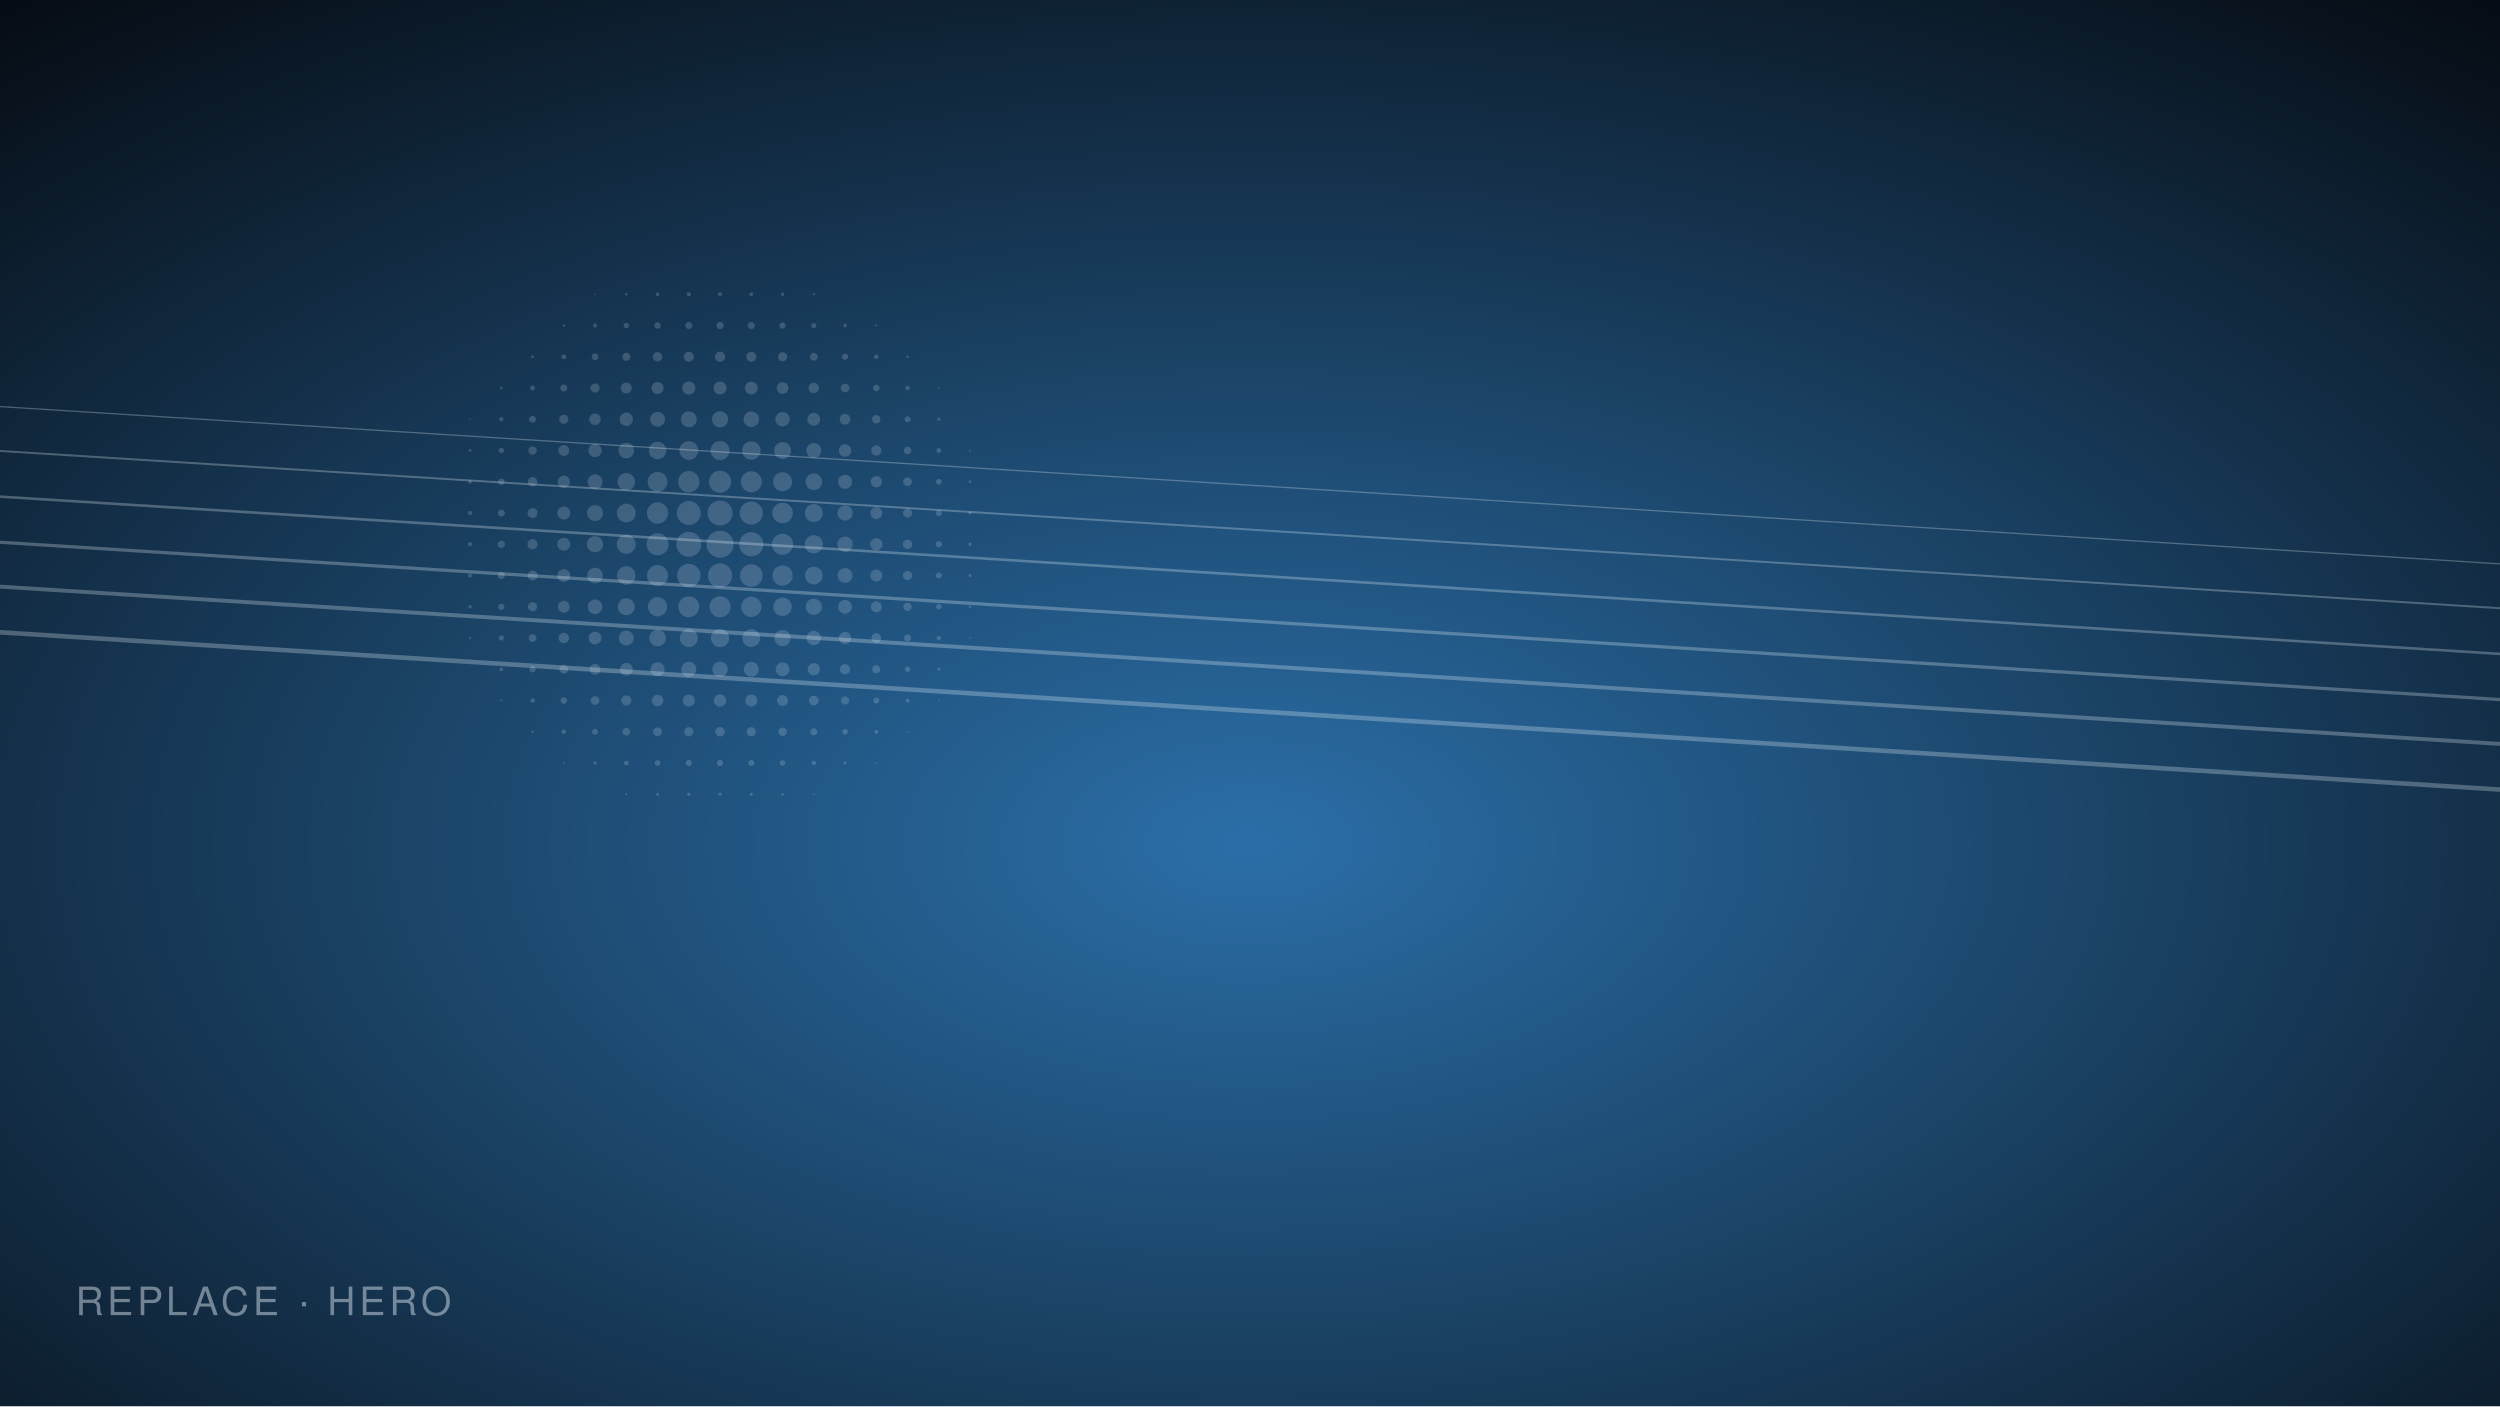
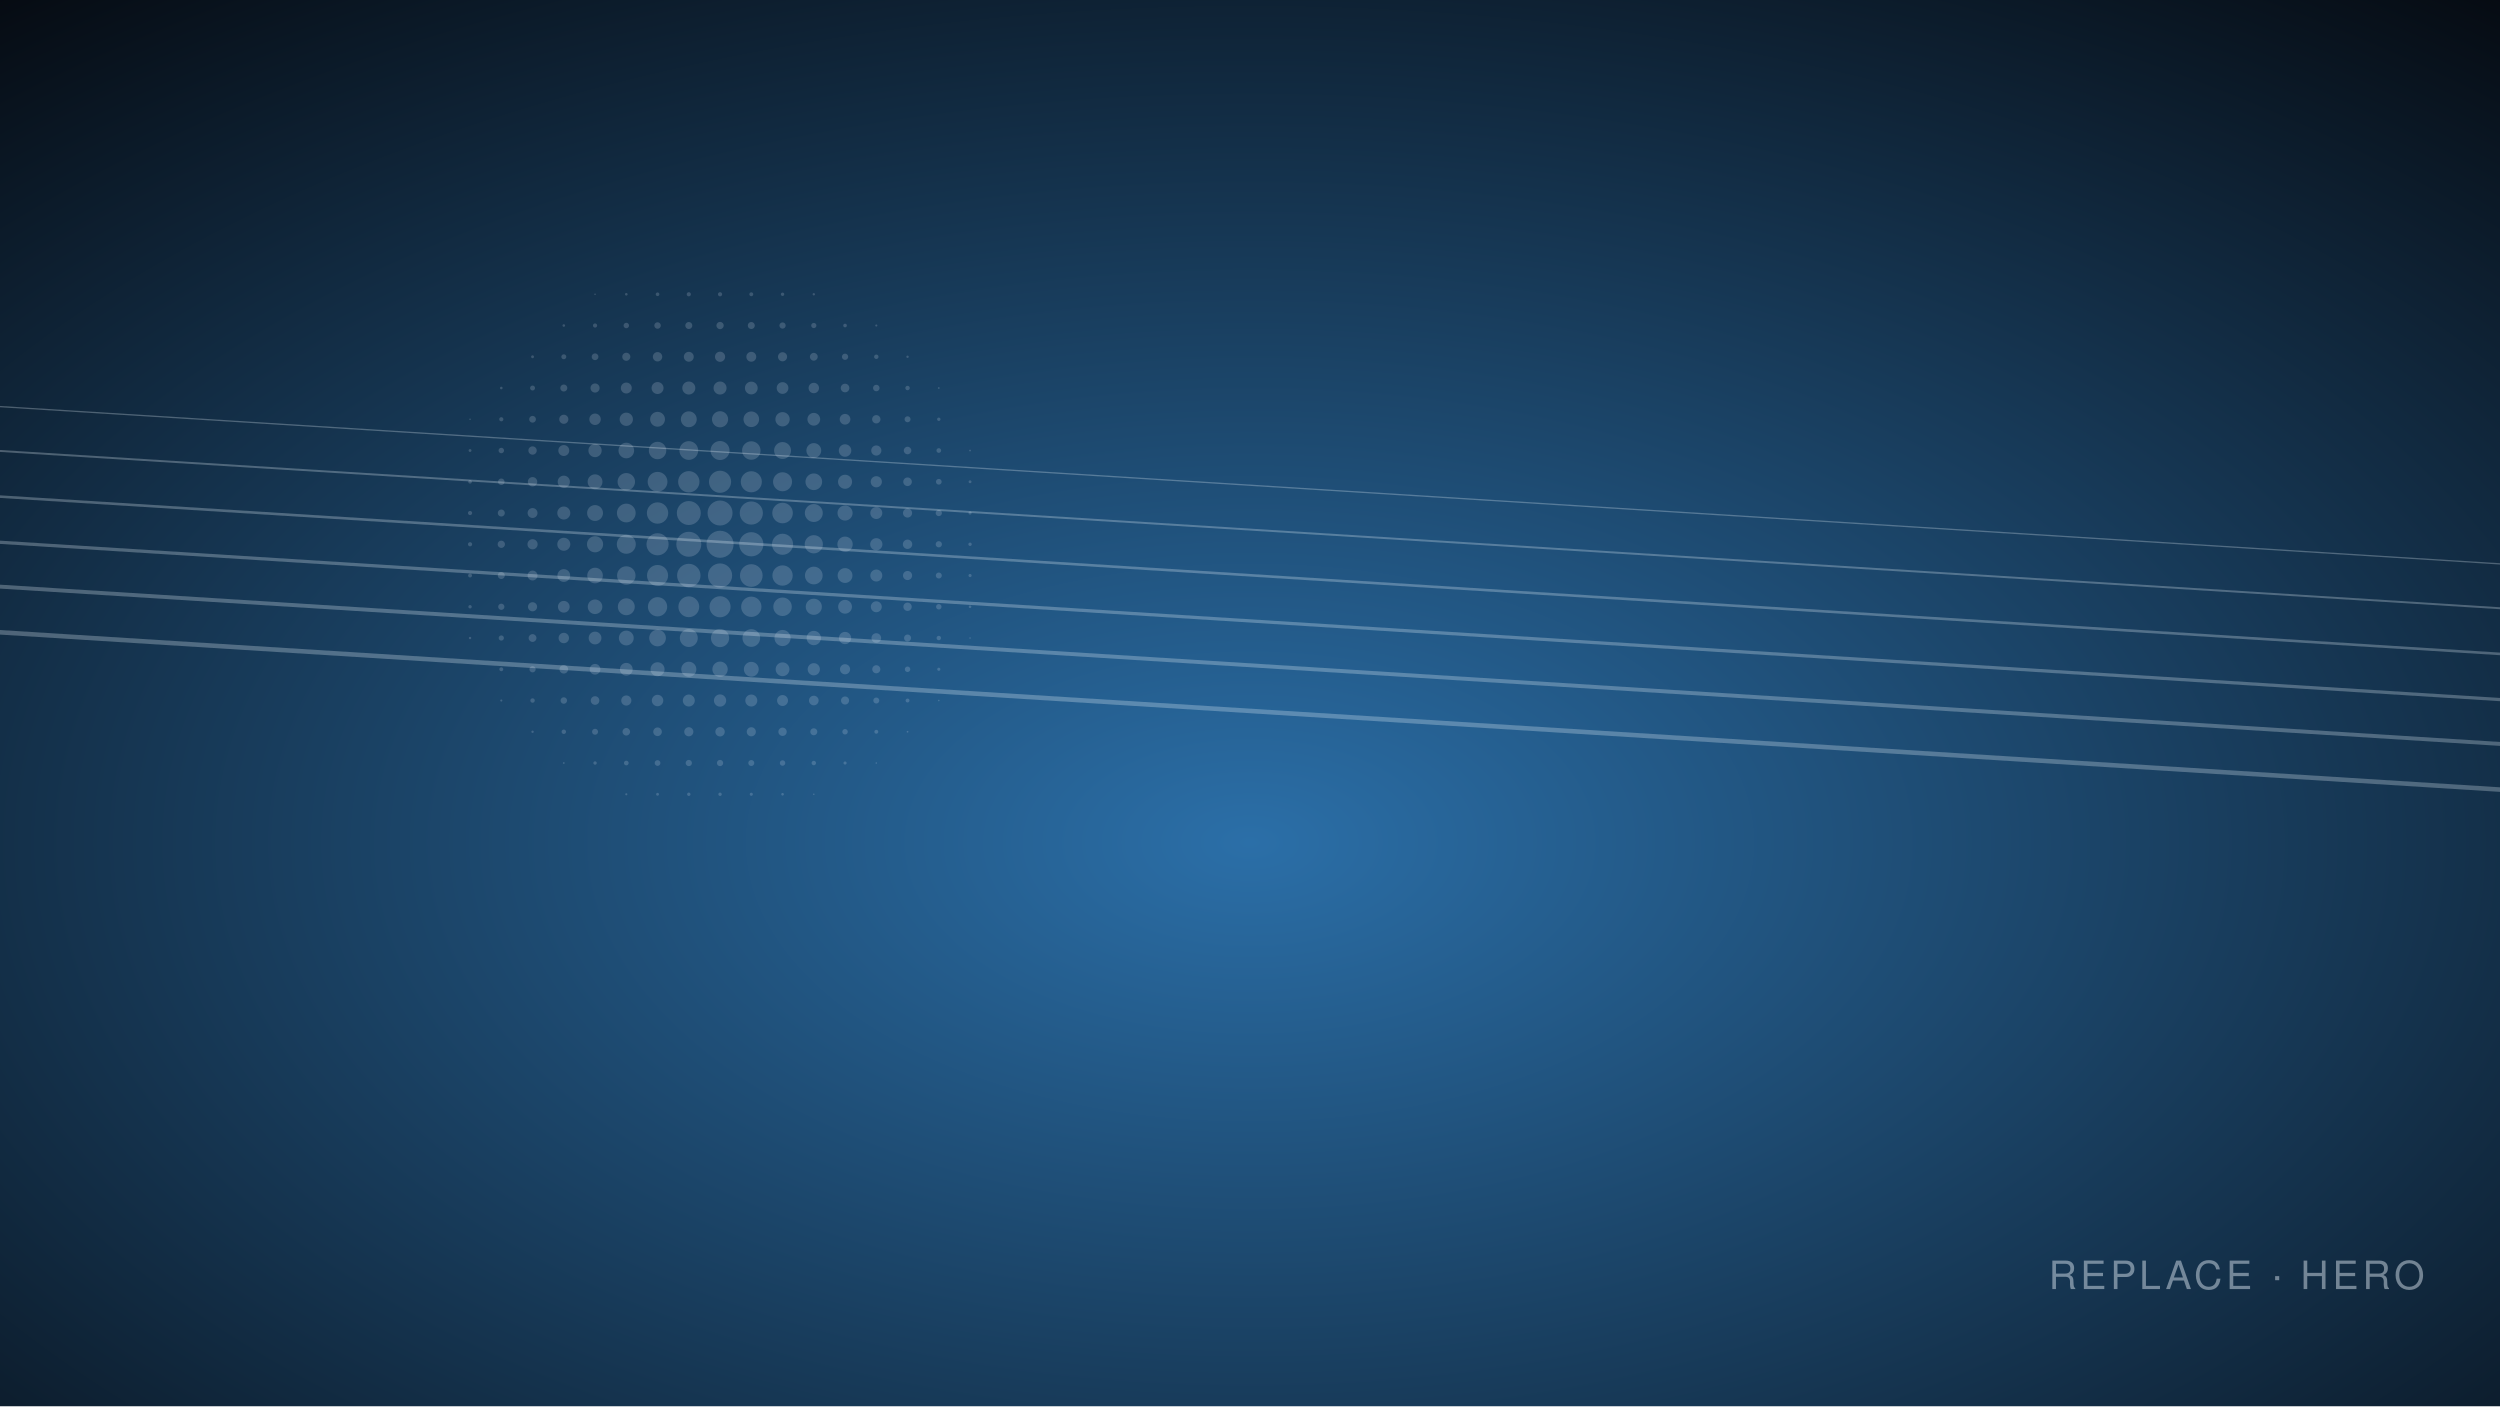
<svg xmlns="http://www.w3.org/2000/svg" viewBox="0 0 1920 1080" width="1920" height="1080">
  <defs>
    <radialGradient id="g" cx="50%" cy="60%" r="80%">
      <stop offset="0" stop-color="#2b6fa8" />
      <stop offset="1" stop-color="#05090f" />
    </radialGradient>
  </defs>
  <rect width="1920" height="1080" fill="url(#g)" />
  <g transform="rotate(3.6 960.0 540.0)" stroke="#eaf3fb" stroke-opacity=".28" fill="none">
    <line x1="-384" y1="373" x2="2304" y2="373" stroke-width="1.0" />
    <line x1="-384" y1="407" x2="2304" y2="407" stroke-width="1.5" />
    <line x1="-384" y1="442" x2="2304" y2="442" stroke-width="2.0" />
    <line x1="-384" y1="477" x2="2304" y2="477" stroke-width="2.5" />
    <line x1="-384" y1="511" x2="2304" y2="511" stroke-width="3.0" />
    <line x1="-384" y1="546" x2="2304" y2="546" stroke-width="3.5" />
  </g>
  <g fill="#eaf3fb" fill-opacity=".18">
    <circle cx="361" cy="322" r="0.6" />
    <circle cx="361" cy="346" r="1.1" />
    <circle cx="361" cy="370" r="1.4" />
    <circle cx="361" cy="394" r="1.6" />
    <circle cx="361" cy="418" r="1.6" />
    <circle cx="361" cy="442" r="1.5" />
    <circle cx="361" cy="466" r="1.3" />
    <circle cx="361" cy="490" r="0.9" />
    <circle cx="385" cy="298" r="1.0" />
    <circle cx="385" cy="322" r="1.6" />
    <circle cx="385" cy="346" r="2.1" />
    <circle cx="385" cy="370" r="2.5" />
    <circle cx="385" cy="394" r="2.7" />
    <circle cx="385" cy="418" r="2.8" />
    <circle cx="385" cy="442" r="2.7" />
    <circle cx="385" cy="466" r="2.4" />
    <circle cx="385" cy="490" r="2.0" />
    <circle cx="385" cy="514" r="1.5" />
    <circle cx="385" cy="538" r="0.8" />
    <circle cx="409" cy="274" r="1.1" />
    <circle cx="409" cy="298" r="1.9" />
    <circle cx="409" cy="322" r="2.6" />
    <circle cx="409" cy="346" r="3.2" />
    <circle cx="409" cy="370" r="3.6" />
    <circle cx="409" cy="394" r="3.8" />
    <circle cx="409" cy="418" r="3.9" />
    <circle cx="409" cy="442" r="3.8" />
    <circle cx="409" cy="466" r="3.5" />
    <circle cx="409" cy="490" r="3.0" />
    <circle cx="409" cy="514" r="2.4" />
    <circle cx="409" cy="538" r="1.7" />
    <circle cx="409" cy="562" r="0.9" />
    <circle cx="433" cy="250" r="1.0" />
    <circle cx="433" cy="274" r="1.9" />
    <circle cx="433" cy="298" r="2.7" />
    <circle cx="433" cy="322" r="3.5" />
    <circle cx="433" cy="346" r="4.2" />
    <circle cx="433" cy="370" r="4.7" />
    <circle cx="433" cy="394" r="5.0" />
    <circle cx="433" cy="418" r="5.0" />
    <circle cx="433" cy="442" r="4.9" />
    <circle cx="433" cy="466" r="4.5" />
    <circle cx="433" cy="490" r="4.0" />
    <circle cx="433" cy="514" r="3.3" />
    <circle cx="433" cy="538" r="2.5" />
    <circle cx="433" cy="562" r="1.7" />
    <circle cx="433" cy="586" r="0.7" />
    <circle cx="457" cy="226" r="0.6" />
    <circle cx="457" cy="250" r="1.6" />
    <circle cx="457" cy="274" r="2.6" />
    <circle cx="457" cy="298" r="3.5" />
    <circle cx="457" cy="322" r="4.4" />
    <circle cx="457" cy="346" r="5.1" />
    <circle cx="457" cy="370" r="5.7" />
    <circle cx="457" cy="394" r="6.1" />
    <circle cx="457" cy="418" r="6.2" />
    <circle cx="457" cy="442" r="6.0" />
    <circle cx="457" cy="466" r="5.6" />
    <circle cx="457" cy="490" r="4.9" />
    <circle cx="457" cy="514" r="4.1" />
    <circle cx="457" cy="538" r="3.3" />
    <circle cx="457" cy="562" r="2.3" />
    <circle cx="457" cy="586" r="1.3" />
    <circle cx="481" cy="226" r="1.0" />
    <circle cx="481" cy="250" r="2.1" />
    <circle cx="481" cy="274" r="3.1" />
    <circle cx="481" cy="298" r="4.2" />
    <circle cx="481" cy="322" r="5.1" />
    <circle cx="481" cy="346" r="6.0" />
    <circle cx="481" cy="370" r="6.7" />
    <circle cx="481" cy="394" r="7.2" />
    <circle cx="481" cy="418" r="7.3" />
    <circle cx="481" cy="442" r="7.1" />
    <circle cx="481" cy="466" r="6.5" />
    <circle cx="481" cy="490" r="5.7" />
    <circle cx="481" cy="514" r="4.9" />
    <circle cx="481" cy="538" r="3.9" />
    <circle cx="481" cy="562" r="2.9" />
    <circle cx="481" cy="586" r="1.8" />
    <circle cx="481" cy="610" r="0.8" />
    <circle cx="505" cy="226" r="1.4" />
    <circle cx="505" cy="250" r="2.5" />
    <circle cx="505" cy="274" r="3.6" />
    <circle cx="505" cy="298" r="4.6" />
    <circle cx="505" cy="322" r="5.7" />
    <circle cx="505" cy="346" r="6.7" />
    <circle cx="505" cy="370" r="7.6" />
    <circle cx="505" cy="394" r="8.2" />
    <circle cx="505" cy="418" r="8.5" />
    <circle cx="505" cy="442" r="8.1" />
    <circle cx="505" cy="466" r="7.4" />
    <circle cx="505" cy="490" r="6.4" />
    <circle cx="505" cy="514" r="5.4" />
    <circle cx="505" cy="538" r="4.4" />
    <circle cx="505" cy="562" r="3.3" />
    <circle cx="505" cy="586" r="2.2" />
    <circle cx="505" cy="610" r="1.1" />
    <circle cx="529" cy="226" r="1.6" />
    <circle cx="529" cy="250" r="2.7" />
    <circle cx="529" cy="274" r="3.8" />
    <circle cx="529" cy="298" r="5.0" />
    <circle cx="529" cy="322" r="6.1" />
    <circle cx="529" cy="346" r="7.2" />
    <circle cx="529" cy="370" r="8.2" />
    <circle cx="529" cy="394" r="9.2" />
    <circle cx="529" cy="418" r="9.6" />
    <circle cx="529" cy="442" r="9.0" />
    <circle cx="529" cy="466" r="8.0" />
    <circle cx="529" cy="490" r="6.9" />
    <circle cx="529" cy="514" r="5.8" />
    <circle cx="529" cy="538" r="4.6" />
    <circle cx="529" cy="562" r="3.5" />
    <circle cx="529" cy="586" r="2.4" />
    <circle cx="529" cy="610" r="1.3" />
    <circle cx="553" cy="226" r="1.6" />
    <circle cx="553" cy="250" r="2.8" />
    <circle cx="553" cy="274" r="3.9" />
    <circle cx="553" cy="298" r="5.0" />
    <circle cx="553" cy="322" r="6.2" />
    <circle cx="553" cy="346" r="7.3" />
    <circle cx="553" cy="370" r="8.5" />
    <circle cx="553" cy="394" r="9.6" />
    <circle cx="553" cy="418" r="10.4" />
    <circle cx="553" cy="442" r="9.3" />
    <circle cx="553" cy="466" r="8.1" />
    <circle cx="553" cy="490" r="7.0" />
    <circle cx="553" cy="514" r="5.9" />
    <circle cx="553" cy="538" r="4.7" />
    <circle cx="553" cy="562" r="3.6" />
    <circle cx="553" cy="586" r="2.4" />
    <circle cx="553" cy="610" r="1.3" />
    <circle cx="577" cy="226" r="1.5" />
    <circle cx="577" cy="250" r="2.7" />
    <circle cx="577" cy="274" r="3.8" />
    <circle cx="577" cy="298" r="4.9" />
    <circle cx="577" cy="322" r="6.0" />
    <circle cx="577" cy="346" r="7.1" />
    <circle cx="577" cy="370" r="8.1" />
    <circle cx="577" cy="394" r="8.9" />
    <circle cx="577" cy="418" r="9.3" />
    <circle cx="577" cy="442" r="8.7" />
    <circle cx="577" cy="466" r="7.8" />
    <circle cx="577" cy="490" r="6.8" />
    <circle cx="577" cy="514" r="5.7" />
    <circle cx="577" cy="538" r="4.6" />
    <circle cx="577" cy="562" r="3.5" />
    <circle cx="577" cy="586" r="2.3" />
    <circle cx="577" cy="610" r="1.2" />
    <circle cx="601" cy="226" r="1.3" />
    <circle cx="601" cy="250" r="2.4" />
    <circle cx="601" cy="274" r="3.5" />
    <circle cx="601" cy="298" r="4.5" />
    <circle cx="601" cy="322" r="5.5" />
    <circle cx="601" cy="346" r="6.5" />
    <circle cx="601" cy="370" r="7.3" />
    <circle cx="601" cy="394" r="7.9" />
    <circle cx="601" cy="418" r="8.1" />
    <circle cx="601" cy="442" r="7.8" />
    <circle cx="601" cy="466" r="7.1" />
    <circle cx="601" cy="490" r="6.2" />
    <circle cx="601" cy="514" r="5.3" />
    <circle cx="601" cy="538" r="4.2" />
    <circle cx="601" cy="562" r="3.2" />
    <circle cx="601" cy="586" r="2.1" />
    <circle cx="601" cy="610" r="1.0" />
    <circle cx="625" cy="226" r="0.9" />
    <circle cx="625" cy="250" r="2.0" />
    <circle cx="625" cy="274" r="3.0" />
    <circle cx="625" cy="298" r="4.0" />
    <circle cx="625" cy="322" r="4.9" />
    <circle cx="625" cy="346" r="5.7" />
    <circle cx="625" cy="370" r="6.4" />
    <circle cx="625" cy="394" r="6.9" />
    <circle cx="625" cy="418" r="7.0" />
    <circle cx="625" cy="442" r="6.8" />
    <circle cx="625" cy="466" r="6.2" />
    <circle cx="625" cy="490" r="5.5" />
    <circle cx="625" cy="514" r="4.7" />
    <circle cx="625" cy="538" r="3.7" />
    <circle cx="625" cy="562" r="2.7" />
    <circle cx="625" cy="586" r="1.7" />
    <circle cx="625" cy="610" r="0.6" />
    <circle cx="649" cy="250" r="1.4" />
    <circle cx="649" cy="274" r="2.4" />
    <circle cx="649" cy="298" r="3.3" />
    <circle cx="649" cy="322" r="4.1" />
    <circle cx="649" cy="346" r="4.8" />
    <circle cx="649" cy="370" r="5.4" />
    <circle cx="649" cy="394" r="5.8" />
    <circle cx="649" cy="418" r="5.9" />
    <circle cx="649" cy="442" r="5.7" />
    <circle cx="649" cy="466" r="5.3" />
    <circle cx="649" cy="490" r="4.7" />
    <circle cx="649" cy="514" r="3.9" />
    <circle cx="649" cy="538" r="3.1" />
    <circle cx="649" cy="562" r="2.1" />
    <circle cx="649" cy="586" r="1.2" />
    <circle cx="673" cy="250" r="0.8" />
    <circle cx="673" cy="274" r="1.7" />
    <circle cx="673" cy="298" r="2.5" />
    <circle cx="673" cy="322" r="3.2" />
    <circle cx="673" cy="346" r="3.9" />
    <circle cx="673" cy="370" r="4.3" />
    <circle cx="673" cy="394" r="4.6" />
    <circle cx="673" cy="418" r="4.7" />
    <circle cx="673" cy="442" r="4.6" />
    <circle cx="673" cy="466" r="4.2" />
    <circle cx="673" cy="490" r="3.7" />
    <circle cx="673" cy="514" r="3.1" />
    <circle cx="673" cy="538" r="2.3" />
    <circle cx="673" cy="562" r="1.5" />
    <circle cx="673" cy="586" r="0.6" />
    <circle cx="697" cy="274" r="0.9" />
    <circle cx="697" cy="298" r="1.7" />
    <circle cx="697" cy="322" r="2.3" />
    <circle cx="697" cy="346" r="2.9" />
    <circle cx="697" cy="370" r="3.3" />
    <circle cx="697" cy="394" r="3.5" />
    <circle cx="697" cy="418" r="3.6" />
    <circle cx="697" cy="442" r="3.5" />
    <circle cx="697" cy="466" r="3.2" />
    <circle cx="697" cy="490" r="2.7" />
    <circle cx="697" cy="514" r="2.1" />
    <circle cx="697" cy="538" r="1.5" />
    <circle cx="697" cy="562" r="0.7" />
    <circle cx="721" cy="298" r="0.7" />
    <circle cx="721" cy="322" r="1.3" />
    <circle cx="721" cy="346" r="1.8" />
    <circle cx="721" cy="370" r="2.2" />
    <circle cx="721" cy="394" r="2.4" />
    <circle cx="721" cy="418" r="2.4" />
    <circle cx="721" cy="442" r="2.3" />
    <circle cx="721" cy="466" r="2.1" />
    <circle cx="721" cy="490" r="1.7" />
    <circle cx="721" cy="514" r="1.2" />
    <circle cx="721" cy="538" r="0.6" />
    <circle cx="745" cy="346" r="0.7" />
    <circle cx="745" cy="370" r="1.1" />
    <circle cx="745" cy="394" r="1.2" />
    <circle cx="745" cy="418" r="1.3" />
    <circle cx="745" cy="442" r="1.2" />
    <circle cx="745" cy="466" r="1.0" />
    <circle cx="745" cy="490" r="0.6" />
  </g>
-   <text x="58" y="1010" text-anchor="start" font-family="Helvetica, Arial, sans-serif" font-size="30" letter-spacing="3" fill="#eaf3fb" fill-opacity=".45">REPLACE · HERO</text>
+   <text x="1862" y="990" text-anchor="end" font-family="Helvetica, Arial, sans-serif" font-size="30" letter-spacing="3" fill="#eaf3fb" fill-opacity=".45">REPLACE · HERO</text>
</svg>
